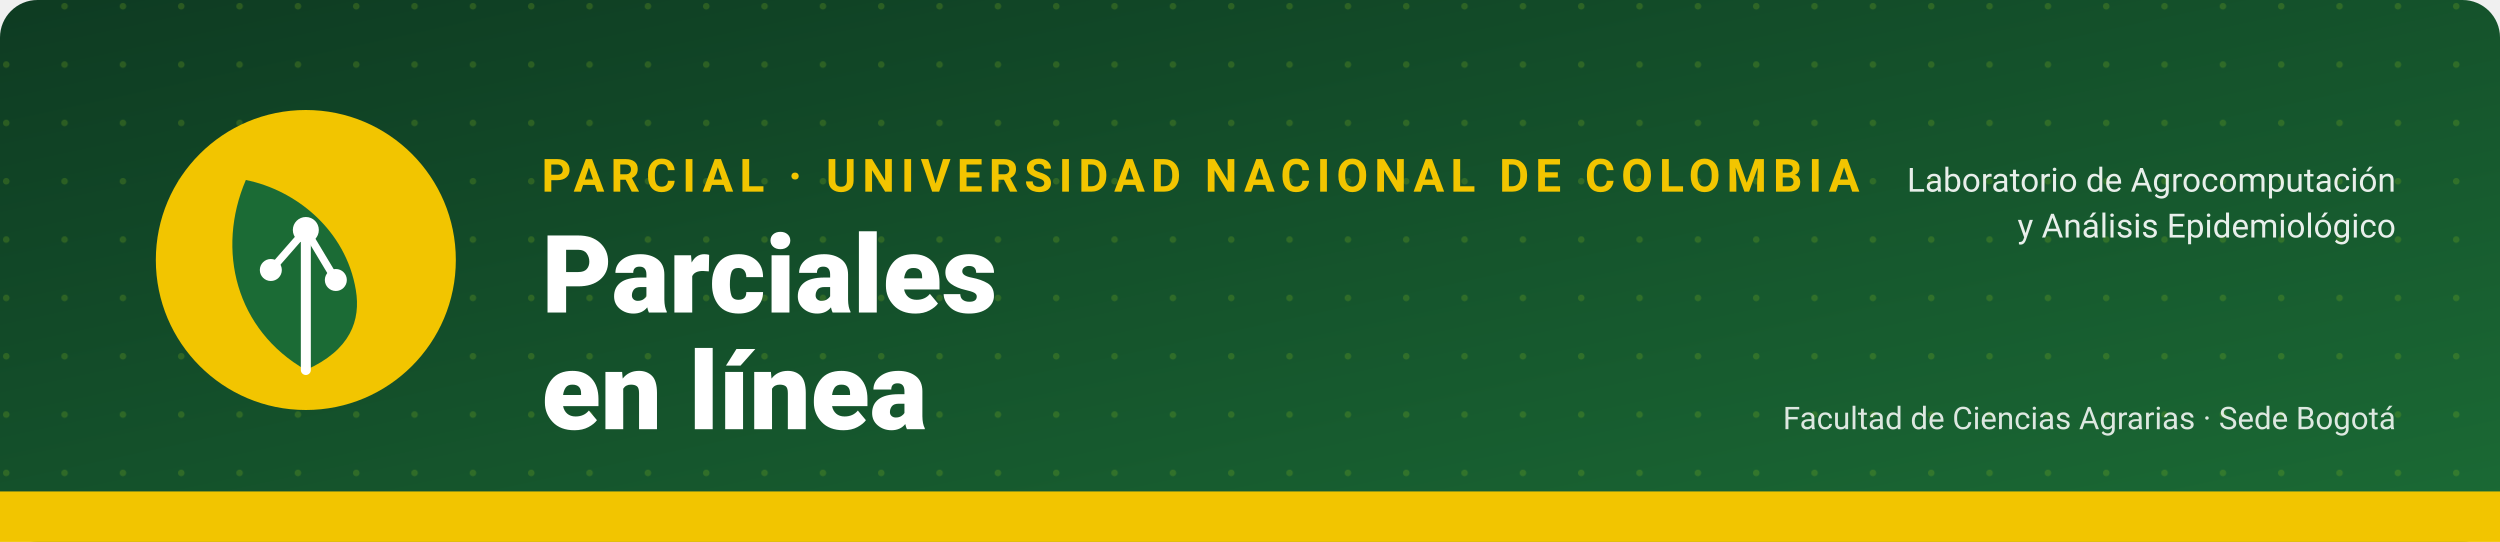
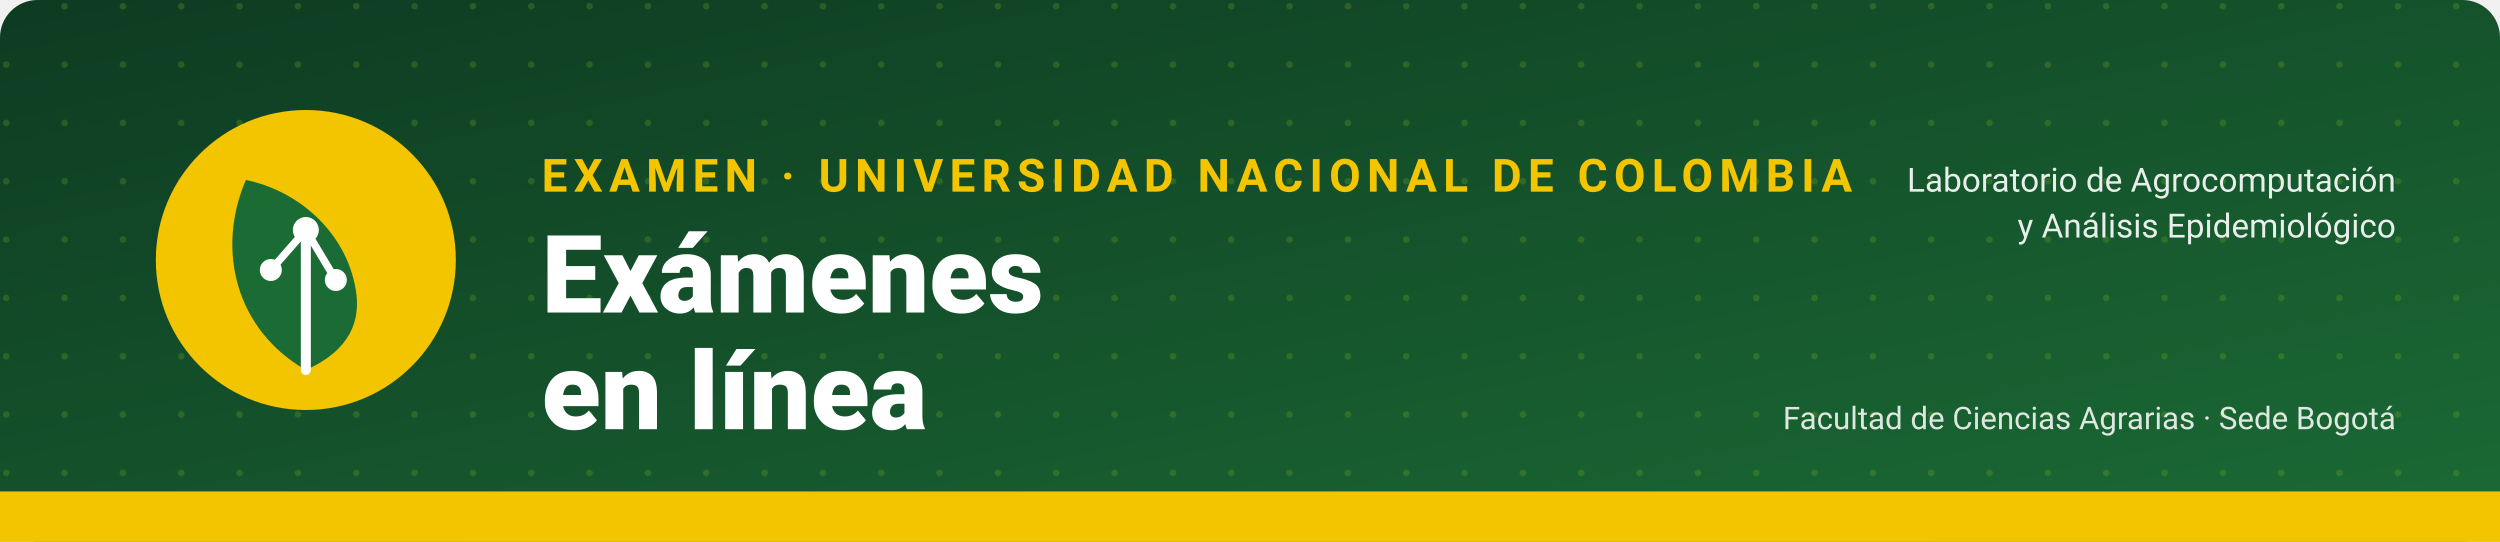
- <svg xmlns="http://www.w3.org/2000/svg" viewBox="0 0 1200 260" width="1200" height="260" role="img" aria-label="Parciales en línea · Laboratorio de Agrocomputación · Universidad Nacional de Colombia">
+ <svg xmlns="http://www.w3.org/2000/svg" viewBox="0 0 1200 260" width="1200" height="260" role="img" aria-label="Exámenes en línea · Laboratorio de Agrocomputación · Universidad Nacional de Colombia">
  <defs>
    <linearGradient id="g" x1="0" y1="0" x2="1" y2="1">
      <stop offset="0" stop-color="#0e3b22" />
      <stop offset="1" stop-color="#1b6b35" />
    </linearGradient>
    <pattern id="dots" width="28" height="28" patternUnits="userSpaceOnUse">
      <circle cx="3" cy="3" r="1.6" fill="#8cbd1d" opacity=".22" />
    </pattern>
  </defs>
  <rect width="1200" height="260" rx="18" fill="url(#g)" />
  <rect width="1200" height="260" rx="18" fill="url(#dots)" />
  <rect y="236" width="1200" height="24" fill="#f2c500" />
  <rect y="236" width="1200" height="24" rx="0" fill="#f2c500" />
  <g transform="translate(70 48) scale(2.4)">
    <circle cx="32" cy="32" r="30" fill="#f2c500" />
    <path d="M32 54C18 46 14 30 20 16c10 2 20 10 22 22 1 6-1 12-10 16z" fill="#1b6b35" />
    <path d="M32 54V26" stroke="#fff" stroke-width="2" stroke-linecap="round" fill="none" />
    <g fill="#fff">
      <circle cx="32" cy="26" r="2.6" />
      <circle cx="25" cy="34" r="2.2" />
      <circle cx="38" cy="36" r="2.2" />
    </g>
    <path d="M32 26l-7 8M32 26l6 10" stroke="#fff" stroke-width="1.5" fill="none" />
  </g>
  <g font-family="'Segoe UI', system-ui, -apple-system, Roboto, Arial, sans-serif" fill="#fff">
-     <text x="260" y="92" font-size="22" fill="#f2c500" font-weight="700" letter-spacing="3">PARCIAL · UNIVERSIDAD NACIONAL DE COLOMBIA</text>
-     <text x="260" y="150" font-size="52" font-weight="800">Parciales</text>
+     <text x="260" y="92" font-size="22" fill="#f2c500" font-weight="700" letter-spacing="3">EXAMEN · UNIVERSIDAD NACIONAL DE COLOMBIA</text>
+     <text x="260" y="150" font-size="52" font-weight="800">Exámenes</text>
    <text x="260" y="206" font-size="52" font-weight="800">en línea</text>
    <text x="1150" y="92" font-size="16" text-anchor="end" opacity=".9">Laboratorio de Agrocomputación</text>
    <text x="1150" y="114" font-size="16" text-anchor="end" opacity=".9">y Análisis Epidemiológico</text>
    <text x="1150" y="206" font-size="15" text-anchor="end" opacity=".85">Facultad de Ciencias Agrarias · Sede Bogotá</text>
  </g>
</svg>
